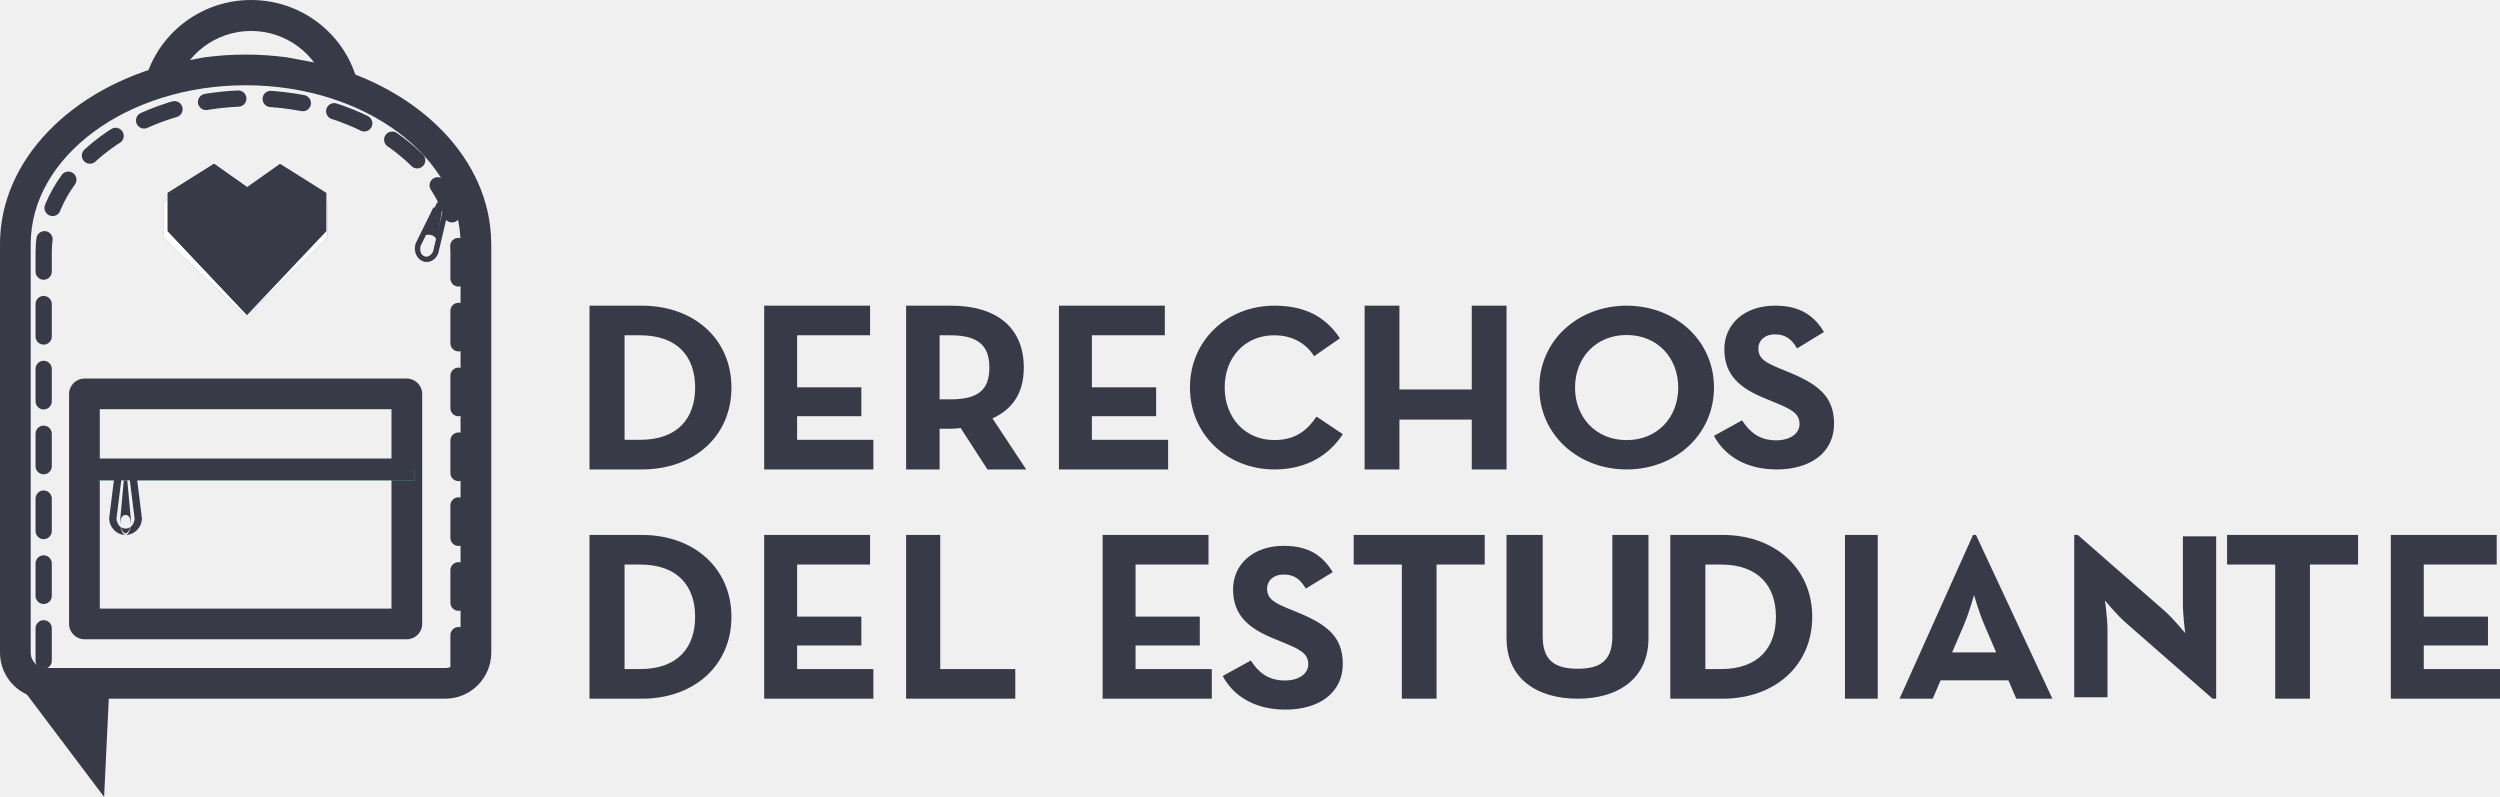
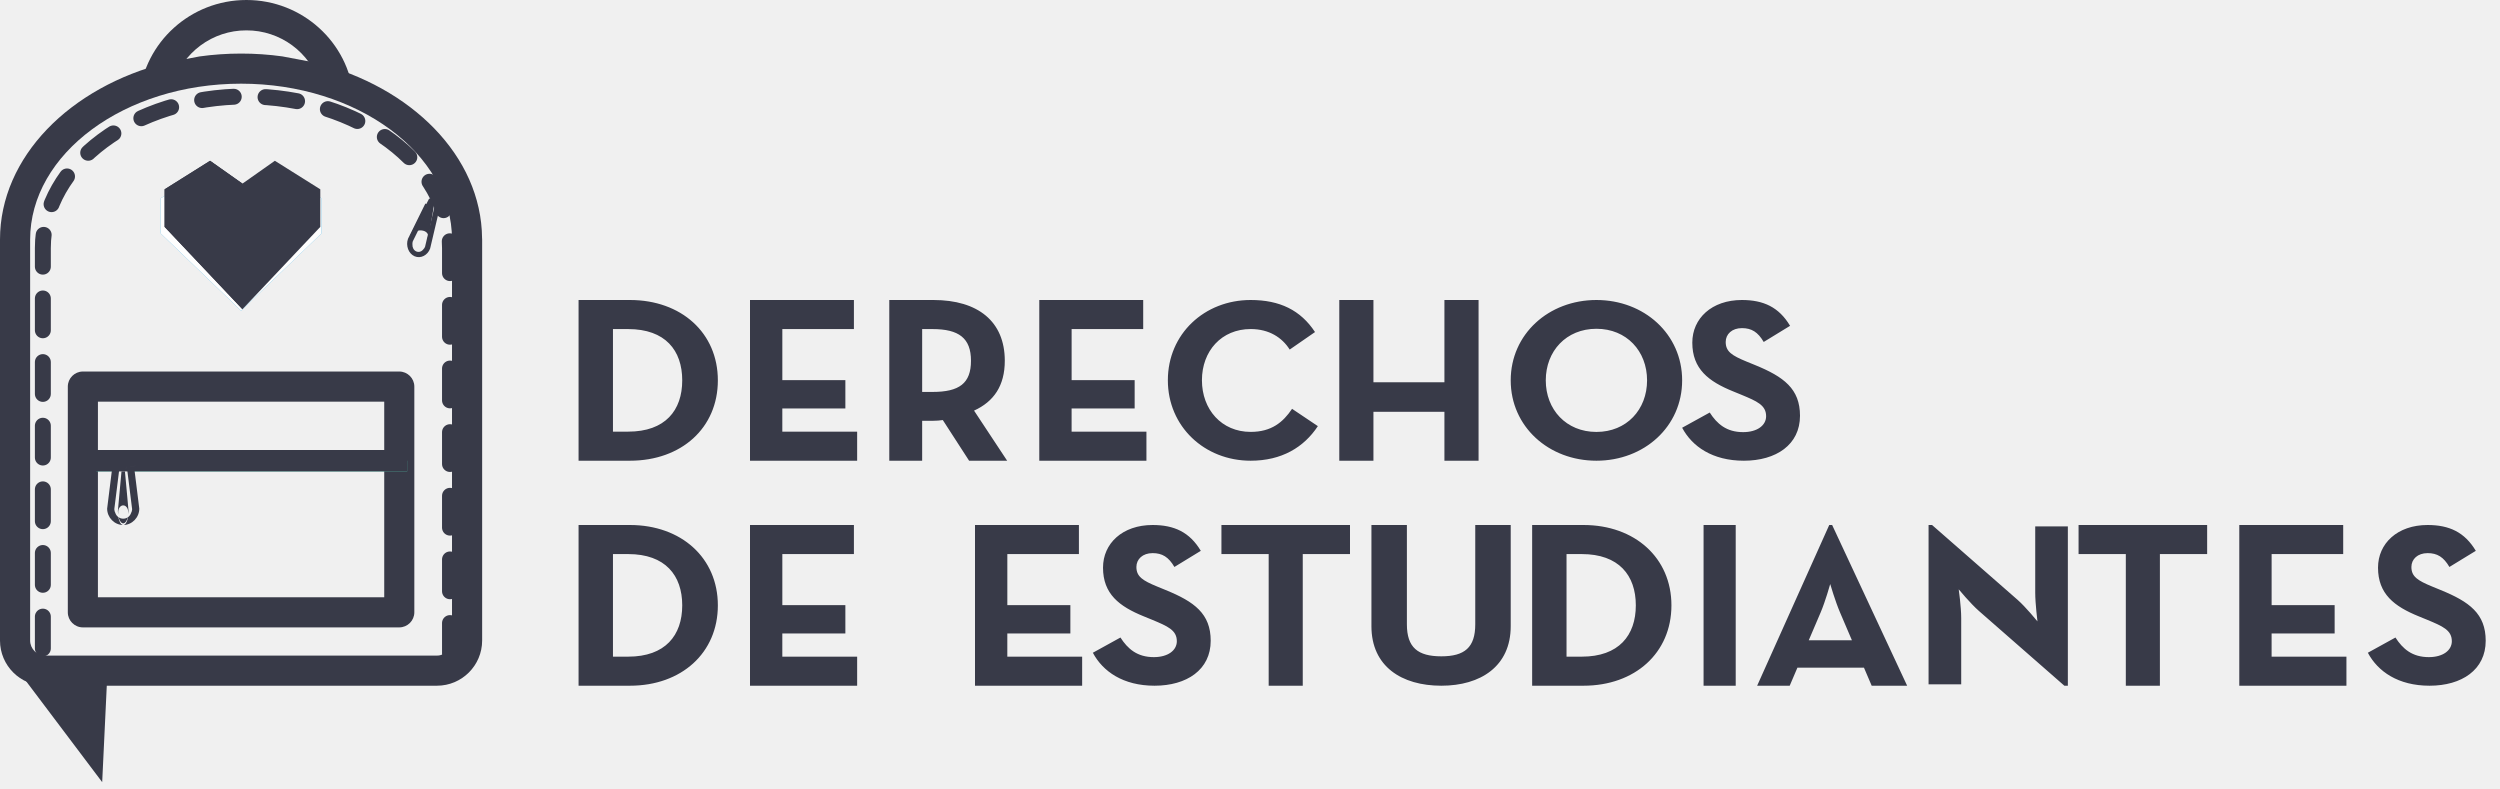
- <svg xmlns="http://www.w3.org/2000/svg" xmlns:xlink="http://www.w3.org/1999/xlink" width="229" height="73" viewBox="0 0 229 73">
+ <svg xmlns="http://www.w3.org/2000/svg" xmlns:xlink="http://www.w3.org/1999/xlink" width="168" height="53" viewBox="0 0 168 53">
  <defs>
-     <path id="a" d="M7.63 2.137L4.605.005.364 2.67v3.506l7.265 7.685 7.266-7.685V2.67L10.652.005z" />
+     <path id="a" d="M5.493 1.539L3.317.004.262 1.922v2.525L5.493 9.98l5.231-5.533V1.922L7.67.004z" />
  </defs>
  <g fill="none" fill-rule="evenodd">
-     <path fill="#383A48" d="M58.631 40.287c3.462 0 5.044-1.986 5.044-4.787 0-2.802-1.582-4.787-5.044-4.787H57.21v9.574h1.421zM54 28h4.792C63.584 28 67 31.066 67 35.5S63.607 43 58.792 43H54V28zM70 28h9.698v2.713h-6.681v4.764H78.9v2.648h-5.884v2.162H80V43H70zM87.032 36.581c2.498 0 3.594-.794 3.594-2.912s-1.14-2.956-3.594-2.956h-.964v5.868h.964zM94 43h-3.55l-2.454-3.794a5.9 5.9 0 0 1-.877.066h-1.051V43H83V28h4.12c4.163 0 6.66 2.007 6.66 5.67 0 2.337-1.03 3.815-2.87 4.654L94 43zM97 28h9.698v2.713h-6.681v4.764h5.884v2.648h-5.884v2.162H107V43H97zM109 35.489c0-4.326 3.423-7.489 7.729-7.489 2.716 0 4.659.947 6.006 2.992l-2.363 1.635c-.707-1.12-1.921-1.915-3.643-1.915-2.716 0-4.549 2.044-4.549 4.777s1.833 4.82 4.549 4.82c1.943 0 3.025-.903 3.864-2.152L123 39.772c-1.303 1.98-3.379 3.228-6.271 3.228-4.306 0-7.729-3.185-7.729-7.511M125 28h3.187v7.676h6.626V28H138v15h-3.187v-4.566h-6.626V43H125zM153.727 35.5c0-2.73-1.91-4.814-4.727-4.814-2.818 0-4.727 2.085-4.727 4.814s1.909 4.814 4.727 4.814c2.818 0 4.727-2.085 4.727-4.814M141 35.5c0-4.32 3.546-7.5 8-7.5 4.454 0 8 3.18 8 7.5s-3.546 7.5-8 7.5c-4.454 0-8-3.18-8-7.5M157 39.922l2.575-1.42c.678 1.055 1.559 1.83 3.117 1.83 1.31 0 2.145-.625 2.145-1.485 0-1.033-.858-1.4-2.303-2.002l-.79-.323c-2.282-.925-3.795-2.088-3.795-4.54 0-2.26 1.807-3.982 4.63-3.982 2.01 0 3.456.667 4.495 2.41l-2.462 1.507c-.542-.925-1.13-1.291-2.033-1.291-.926 0-1.513.559-1.513 1.29 0 .904.587 1.27 1.942 1.83l.79.323c2.689 1.098 4.202 2.217 4.202 4.734 0 2.712-2.236 4.197-5.24 4.197-2.936 0-4.834-1.334-5.76-3.078M58.631 61.287c3.462 0 5.044-1.986 5.044-4.787s-1.582-4.787-5.044-4.787H57.21v9.574h1.421zM54 49h4.792C63.584 49 67 52.066 67 56.5S63.607 64 58.792 64H54V49zM70 49h9.698v2.713h-6.681v4.765H78.9v2.647h-5.884v2.162H80V64H70zM83 49h3.125v12.287H93V64H83zM101 49h9.698v2.713h-6.68v4.765h5.883v2.647h-5.884v2.162H111V64h-10zM112 61.923l2.575-1.421c.678 1.054 1.558 1.83 3.117 1.83 1.31 0 2.146-.625 2.146-1.486 0-1.033-.859-1.398-2.304-2.001l-.79-.323c-2.282-.926-3.795-2.087-3.795-4.54 0-2.26 1.807-3.982 4.63-3.982 2.01 0 3.456.667 4.495 2.41l-2.462 1.507c-.542-.926-1.13-1.291-2.033-1.291-.926 0-1.513.559-1.513 1.291 0 .904.587 1.27 1.942 1.83l.79.322c2.69 1.097 4.202 2.216 4.202 4.735 0 2.71-2.236 4.196-5.24 4.196-2.936 0-4.834-1.335-5.76-3.077M128.41 51.713H124V49h12v2.713h-4.41V64h-3.18zM138 58.448V49h3.31v9.274c0 2.155 1.016 2.983 3.214 2.983 2.174 0 3.167-.828 3.167-2.983V49H151v9.448c0 3.745-2.813 5.552-6.476 5.552-3.711 0-6.524-1.807-6.524-5.552M157.632 61.287c3.461 0 5.044-1.986 5.044-4.787s-1.583-4.787-5.044-4.787h-1.422v9.574h1.422zM153 49h4.792c4.792 0 8.208 3.066 8.208 7.5s-3.394 7.5-8.208 7.5H153V49zM169 64h3V49h-3zM182.846 59.758l-1.104-2.58c-.45-1.05-.922-2.668-.922-2.668s-.45 1.618-.9 2.668l-1.104 2.58h4.03zM180.73 49h.27l7 15h-3.31l-.72-1.683h-6.212l-.72 1.683H174l6.73-15zM194.698 57.02c-.792-.694-1.884-2.016-1.884-2.016s.232 1.626.232 2.688v6.178H190V49h.326l7.976 6.98c.768.672 1.86 2.016 1.86 2.016s-.209-1.67-.209-2.689V49.13H203V64h-.326l-7.976-6.98zM208.41 51.713H204V49h12v2.713h-4.41V64h-3.18zM219 49h9.698v2.713h-6.681v4.765h5.883v2.647h-5.883v2.162H229V64h-10zM16.123 7.916C17 4.983 19.75 2.836 23 2.836c3.25 0 6 2.147 6.877 5.08 1.09.295 2.132.66 3.123 1.084-.47-5.04-4.774-9-10-9-5.225 0-9.53 3.96-10 9a23.765 23.765 0 0 1 3.123-1.084" />
-     <path fill="#383A48" d="M9.14 39.417v-1.932h26.72v18.262H9.14v-16.33zm28.126-4.741H7.734a1.41 1.41 0 0 0-1.406 1.404v21.072a1.41 1.41 0 0 0 1.406 1.405h29.532a1.41 1.41 0 0 0 1.406-1.405V36.08a1.41 1.41 0 0 0-1.406-1.404zm4.921 25.11a1.41 1.41 0 0 1-1.406 1.404H4.219a1.41 1.41 0 0 1-1.407-1.405v-37.43c0-8.02 8.831-14.545 19.688-14.545 10.856 0 19.687 6.525 19.687 14.546v37.43zM26.374 5.265A28.044 28.044 0 0 0 22.5 5c-1.322 0-2.616.091-3.874.267l-3.073.583C6.533 8.112 0 14.65 0 22.356v37.43A4.22 4.22 0 0 0 4.22 64h36.56A4.22 4.22 0 0 0 45 59.785v-37.43c0-.048 0-.098-.007-.14-.07-7.642-6.588-14.117-15.546-16.365l-3.073-.583z" />
-     <path fill="#FEFEFE" d="M11.728 43.273a.452.452 0 0 0-.456.454h.002c0-.253.201-.452.454-.454" />
-     <path fill="#56DABC" d="M10.937 43.786h.002c.017-.36.353-.65.767-.65.414 0 .75.29.767.65h.002l.03.214H38v-1H9v1h1.907l.03-.214z" />
-     <path fill="#383A48" d="M8 42h30v2H8z" />
-     <path fill="#FEFEFE" d="M11.5 43.304v.392zM11.806 43.343l-.61-.076h-.002l.611.076-.048.39h.002z" />
-     <path fill="#383A48" d="M12.333 47.524a.796.796 0 0 1-.1.361.774.774 0 0 1-.734.531.773.773 0 0 1-.733-.533.815.815 0 0 1-.098-.358L11.232 43h-.676L10 47.47c0 .824.67 1.53 1.5 1.53.829 0 1.5-.706 1.5-1.53L12.445 43h-.678l.566 4.524z" />
-     <path fill="#383A48" d="M11.34 44L11 47.705a.836.836 0 0 0 .059.292.811.811 0 0 1-.03-.195c0-.35.21-.634.47-.634s.47.284.47.634a.81.81 0 0 1-.029.198.837.837 0 0 0 .06-.295L11.66 44h-.32z" />
-     <path fill="#FEFEFE" d="M10.408 48.16c.003.248.077.472.184.68v-.003a1.514 1.514 0 0 1-.184-.678M12.406 48.843a1.535 1.535 0 0 0 .001-.003l-.001.003M12.807 43.463l-.614.075v-.002l.614-.074zM11.5 48.85c-.22 0-.406-.351-.5-.85.07.577.264 1 .5 1s.43-.42.5-.996c-.094.497-.28.847-.5.847" />
-     <path fill="#FEFEFE" d="M11.5 48.932c-.22 0-.407-.357-.5-.864v.002c.094.506.28.864.5.862.22.002.405-.353.5-.855v-.003c-.094.502-.28.858-.5.858" />
-     <path fill="#39AAE1" d="M40.794 19.39a.451.451 0 0 1 0 0M40.572 19.317l-.145.366zM39.771 19.476l-.541-.295-.001-.001.541.296-.189.343.002.001z" />
-     <path fill="#383A48" d="M39.673 23.03a.67.67 0 0 1-.17.249c-.156.204-.413.292-.65.188-.239-.105-.372-.365-.358-.633a.754.754 0 0 1 .032-.307l1.638-3.322-.466-.205-1.618 3.284c-.228.635.04 1.383.61 1.633.571.25 1.229-.09 1.456-.726l.853-3.62-.467-.204-.86 3.663z" />
-     <path fill="#383A48" d="M40.052 18.536l-1.753 3.403a.428.428 0 0 0 .008.28.41.41 0 0 1 .011-.186c.11-.326.561-.563 1.008-.529.446.034.716.326.606.652a.627.627 0 0 1-.113.18.685.685 0 0 0 .195-.266l.589-3.492-.551-.042z" />
-     <path fill="#FEFEFE" d="M37.545 23.15a1.519 1.519 0 0 0-.08.7v-.001a1.542 1.542 0 0 1 .08-.699M38.286 23.785a1.545 1.545 0 0 0 .002-.003l-.002.003z" />
-     <path fill="#39AAE1" d="M40.799 19.579l-.598-.157.001-.001.597.157z" />
-     <path fill="#FEFEFE" d="M38.377 23.925c-.221-.159-.356-.526-.377-.925v.002c.021.398.156.766.377.923.22.157.456.057.622-.204l.001-.002c-.167.262-.403.363-.623.206" />
-     <path stroke="#383A48" stroke-dasharray="2.97,2.97" stroke-linecap="round" stroke-linejoin="round" stroke-width="1.488" d="M4 60.521V23.15C4 15.347 12.523 9 23 9s19 6.347 19 14.149V61" />
-     <path fill="#39AAE1" d="M22.5 29l7.5-7.21V18.5L25.62 16l-3.12 2-3.12-2L15 18.5v3.29z" />
-     <path fill="#FEFEFE" d="M22.5 18l-3.12-2L15 18.5v3.29L22.5 29l7.5-7.21V18.5L25.62 16z" />
-     <g transform="translate(15 15)">
+     <path fill="#383A48" d="M42.214 29.006c2.493 0 3.632-1.43 3.632-3.446 0-2.017-1.139-3.446-3.632-3.446h-1.023v6.892h1.023zM38.88 20.16h3.45c3.45 0 5.91 2.207 5.91 5.4 0 3.192-2.443 5.4-5.91 5.4h-3.45v-10.8zM50.4 20.16h6.983v1.954h-4.81v3.43h4.236v1.906h-4.237v1.556H57.6v1.954h-7.2zM62.663 26.338c1.798 0 2.587-.572 2.587-2.096 0-1.525-.82-2.128-2.587-2.128h-.694v4.224h.694zm5.017 4.622h-2.556l-1.767-2.732a4.247 4.247 0 0 1-.631.048h-.757v2.684H59.76v-10.8h2.966c2.998 0 4.796 1.445 4.796 4.082 0 1.683-.741 2.747-2.066 3.351l2.224 3.367zM69.84 20.16h6.983v1.954h-4.81v3.43h4.236v1.906h-4.237v1.556h5.028v1.954h-7.2zM78.48 25.552c0-3.115 2.464-5.392 5.565-5.392 1.955 0 3.354.682 4.324 2.154l-1.701 1.177c-.509-.806-1.383-1.379-2.623-1.379-1.956 0-3.275 1.472-3.275 3.44s1.32 3.471 3.275 3.471c1.399 0 2.178-.651 2.782-1.55l1.733 1.163c-.938 1.425-2.433 2.324-4.515 2.324-3.1 0-5.565-2.293-5.565-5.408M90 20.16h2.295v5.527h4.77V20.16h2.295v10.8h-2.295v-3.288h-4.77v3.288H90zM110.683 25.56c0-1.965-1.374-3.466-3.403-3.466-2.03 0-3.404 1.5-3.404 3.466 0 1.965 1.375 3.466 3.404 3.466s3.403-1.501 3.403-3.466m-9.163 0c0-3.11 2.553-5.4 5.76-5.4s5.76 2.29 5.76 5.4c0 3.11-2.553 5.4-5.76 5.4s-5.76-2.29-5.76-5.4M113.04 28.744l1.854-1.022c.488.759 1.122 1.317 2.244 1.317.943 0 1.545-.45 1.545-1.07 0-.743-.618-1.007-1.659-1.44l-.569-.233c-1.642-.666-2.732-1.503-2.732-3.27 0-1.626 1.301-2.866 3.334-2.866 1.447 0 2.488.48 3.236 1.735l-1.772 1.085c-.39-.666-.814-.93-1.464-.93-.667 0-1.09.403-1.09.93 0 .65.423.914 1.399 1.317l.569.232c1.935.791 3.025 1.597 3.025 3.41 0 1.952-1.61 3.021-3.773 3.021-2.114 0-3.48-.96-4.147-2.216M42.214 44.127c2.493 0 3.632-1.43 3.632-3.447 0-2.017-1.139-3.446-3.632-3.446h-1.023v6.893h1.023zM38.88 35.28h3.45c3.45 0 5.91 2.207 5.91 5.4 0 3.193-2.443 5.4-5.91 5.4h-3.45v-10.8zM50.4 35.28h6.983v1.954h-4.81v3.43h4.236v1.906h-4.237v1.556H57.6v1.954h-7.2zM65.52 35.28h6.983v1.954h-4.81v3.43h4.236v1.906h-4.237v1.556h5.028v1.954h-7.2zM73.44 43.864l1.854-1.023c.488.76 1.122 1.318 2.244 1.318.944 0 1.545-.45 1.545-1.07 0-.743-.618-1.007-1.658-1.44l-.57-.233c-1.642-.667-2.732-1.503-2.732-3.27 0-1.626 1.301-2.866 3.334-2.866 1.447 0 2.488.48 3.237 1.735L78.92 38.1c-.39-.666-.813-.93-1.464-.93-.667 0-1.09.403-1.09.93 0 .65.423.914 1.4 1.317l.568.233c1.936.79 3.025 1.595 3.025 3.409 0 1.952-1.61 3.021-3.773 3.021-2.114 0-3.48-.96-4.147-2.216M159.12 43.864l1.854-1.023c.488.76 1.122 1.318 2.244 1.318.944 0 1.545-.45 1.545-1.07 0-.743-.618-1.007-1.658-1.44l-.57-.233c-1.642-.667-2.732-1.503-2.732-3.27 0-1.626 1.301-2.866 3.334-2.866 1.447 0 2.488.48 3.237 1.735L164.6 38.1c-.39-.666-.813-.93-1.464-.93-.667 0-1.09.403-1.09.93 0 .65.423.914 1.4 1.317l.568.233c1.936.79 3.025 1.595 3.025 3.409 0 1.952-1.61 3.021-3.773 3.021-2.114 0-3.48-.96-4.147-2.216M85.255 37.234H82.08V35.28h8.64v1.954h-3.175v8.846h-2.29zM92.16 42.083V35.28h2.383v6.677c0 1.552.731 2.148 2.314 2.148 1.566 0 2.28-.596 2.28-2.148V35.28h2.383v6.803c0 2.696-2.025 3.997-4.663 3.997-2.672 0-4.697-1.301-4.697-3.997M106.295 44.127c2.492 0 3.632-1.43 3.632-3.447 0-2.017-1.14-3.446-3.632-3.446h-1.024v6.893h1.024zm-3.335-8.847h3.45c3.45 0 5.91 2.207 5.91 5.4 0 3.193-2.443 5.4-5.91 5.4h-3.45v-10.8zM114.48 46.08h2.16v-10.8h-2.16zM124.449 43.026l-.794-1.858c-.324-.755-.665-1.92-.665-1.92s-.324 1.165-.648 1.92l-.794 1.858h2.9zm-1.524-7.746h.195l5.04 10.8h-2.383l-.518-1.212h-4.473l-.518 1.212h-2.188l4.845-10.8zM132.982 41.055c-.57-.5-1.356-1.452-1.356-1.452s.167 1.17.167 1.935v4.448H129.6V35.28h.234l5.743 5.025c.553.484 1.34 1.452 1.34 1.452s-.15-1.202-.15-1.936v-4.447h2.193V46.08h-.235l-5.743-5.025zM142.855 37.234h-3.175V35.28h8.64v1.954h-3.175v8.846h-2.29zM150.48 35.28h6.983v1.954h-4.81v3.43h4.235v1.906h-4.236v1.556h5.028v1.954h-7.2zM11.609 5.7a5.162 5.162 0 0 1 4.95-3.659A5.162 5.162 0 0 1 21.512 5.7c.785.212 1.536.475 2.249.78C23.421 2.851 20.322 0 16.56 0s-6.861 2.851-7.2 6.48a17.111 17.111 0 0 1 2.249-.78" />
+     <path fill="#383A48" d="M6.581 28.38v-1.39H25.82v13.148H6.58V28.38zm20.25-3.414H5.57c-.557 0-1.013.456-1.013 1.012v15.171c0 .557.456 1.012 1.013 1.012H26.83c.557 0 1.013-.455 1.013-1.012V25.978c0-.556-.456-1.012-1.013-1.012zm3.544 18.08c0 .556-.456 1.01-1.013 1.01H3.038a1.015 1.015 0 0 1-1.013-1.01v-26.95c0-5.775 6.358-10.473 14.175-10.473 7.817 0 14.175 4.698 14.175 10.473v26.95zM18.989 3.791A20.192 20.192 0 0 0 16.2 3.6c-.95 0-1.882.066-2.788.192l-2.213.42C4.703 5.84 0 10.549 0 16.096v26.95a3.038 3.038 0 0 0 3.038 3.034h26.324a3.038 3.038 0 0 0 3.038-3.035V16.096c0-.035 0-.07-.005-.101-.05-5.502-4.744-10.165-11.193-11.783l-2.213-.42z" />
+     <path fill="#FEFEFE" d="M8.444 31.157a.326.326 0 0 0-.328.326h.001c0-.182.145-.325.327-.326" />
+     <path fill="#56DABC" d="M7.874 31.526h.002c.013-.26.254-.469.553-.469.298 0 .54.21.551.469h.002l.022.154H27.36v-.72H6.48v.72h1.373l.021-.154z" />
+     <path fill="#383A48" d="M5.76 30.24h21.6v1.44H5.76z" />
+     <path fill="#FEFEFE" d="M8.28 31.179v.282zM8.5 31.207l-.44-.054.44.054-.035.28h.001z" />
+     <path fill="#383A48" d="M8.88 34.217a.573.573 0 0 1-.073.26.557.557 0 0 1-1.056-.002.587.587 0 0 1-.07-.257l.406-3.258H7.6l-.4 3.219c0 .593.483 1.101 1.08 1.101.597 0 1.08-.508 1.08-1.101l-.4-3.219h-.487l.406 3.257z" />
+     <path fill="#383A48" d="M8.164 31.68l-.244 2.668c0 .076.018.146.042.21a.584.584 0 0 1-.021-.14c0-.253.152-.457.339-.457.187 0 .338.204.338.457 0 .05-.01.097-.021.142a.603.603 0 0 0 .043-.212l-.244-2.668h-.232z" />
+     <path fill="#FEFEFE" d="M7.494 34.675c.002.178.055.34.132.49v-.002a1.09 1.09 0 0 1-.132-.488M8.932 35.167a1.105 1.105 0 0 0 .001-.002v.002M9.221 31.293l-.442.054v-.001l.442-.053zM8.28 35.173c-.159 0-.292-.254-.36-.613.05.415.19.72.36.72.17 0 .309-.302.36-.717-.068.358-.201.61-.36.61" />
+     <path fill="#FEFEFE" d="M8.28 35.231c-.159 0-.293-.257-.36-.622v.001c.068.365.202.622.36.621.159.001.292-.254.36-.616v-.002c-.068.362-.201.618-.36.618" />
+     <path fill="#39AAE1" d="M29.372 13.96a.325.325 0 0 1 0 0M29.212 13.909l-.104.262zM28.635 14.023l-.39-.213.39.213-.137.247h.002z" />
+     <path fill="#383A48" d="M28.564 16.581a.482.482 0 0 1-.121.18c-.113.147-.298.21-.47.135-.17-.075-.267-.262-.257-.456a.543.543 0 0 1 .023-.22l1.18-2.393-.336-.147-1.165 2.364c-.164.458.029.996.44 1.177.41.18.884-.066 1.048-.523l.614-2.607-.336-.147-.62 2.637z" />
+     <path fill="#383A48" d="M28.837 13.346l-1.262 2.45a.308.308 0 0 0 .006.201.296.296 0 0 1 .008-.133c.08-.235.404-.405.726-.38.32.024.516.234.436.468a.451.451 0 0 1-.081.13.493.493 0 0 0 .14-.191l.424-2.515-.397-.03z" />
+     <path fill="#FEFEFE" d="M27.032 16.668a1.11 1.11 0 0 1 0 0M27.566 17.125a1.113 1.113 0 0 0 .001-.002l-.001.002z" />
+     <path fill="#39AAE1" d="M29.375 14.097l-.43-.113.43.112z" />
+     <path fill="#FEFEFE" d="M27.631 17.226c-.159-.115-.256-.379-.27-.666l-.001.002c.015.286.112.551.271.664.158.113.329.041.448-.147l.001-.001c-.12.188-.29.26-.449.148" />
+     <path stroke="#383A48" stroke-dasharray="2.138,2.138" stroke-linecap="round" stroke-linejoin="round" stroke-width="1.071" d="M2.88 43.575V16.667C2.88 11.05 9.016 6.48 16.56 6.48c7.543 0 13.68 4.57 13.68 10.187V43.92" />
+     <path fill="#39AAE1" d="M16.2 20.88l5.4-5.192V13.32l-3.153-1.8-2.247 1.44-2.247-1.44-3.153 1.8v2.368z" />
+     <path fill="#FEFEFE" d="M16.2 12.96l-2.247-1.44-3.153 1.8v2.368l5.4 5.192 5.4-5.192V13.32l-3.153-1.8z" />
+     <g transform="translate(10.8 10.8)">
      <mask id="b" fill="#fff">
        <use xlink:href="#a" />
      </mask>
-       <path fill="#383A48" d="M-77.647 198.8H210.33v-304.615H-77.647z" mask="url(#b)" />
-       <path fill="#383A48" d="M-.021 14.368h7.65V-1.84H-.02z" mask="url(#b)" />
+       <path fill="#383A48" d="M-55.906 143.136h207.343V-76.187H-55.906z" mask="url(#b)" />
+       <path fill="#383A48" d="M-.015 10.345h5.508v-11.67H-.015z" mask="url(#b)" />
    </g>
-     <path fill="#383A48" d="M2 63l7.537 10L10 63.289z" />
+     <path fill="#383A48" d="M1.44 45.36l5.427 7.2.333-6.992z" />
  </g>
</svg>
